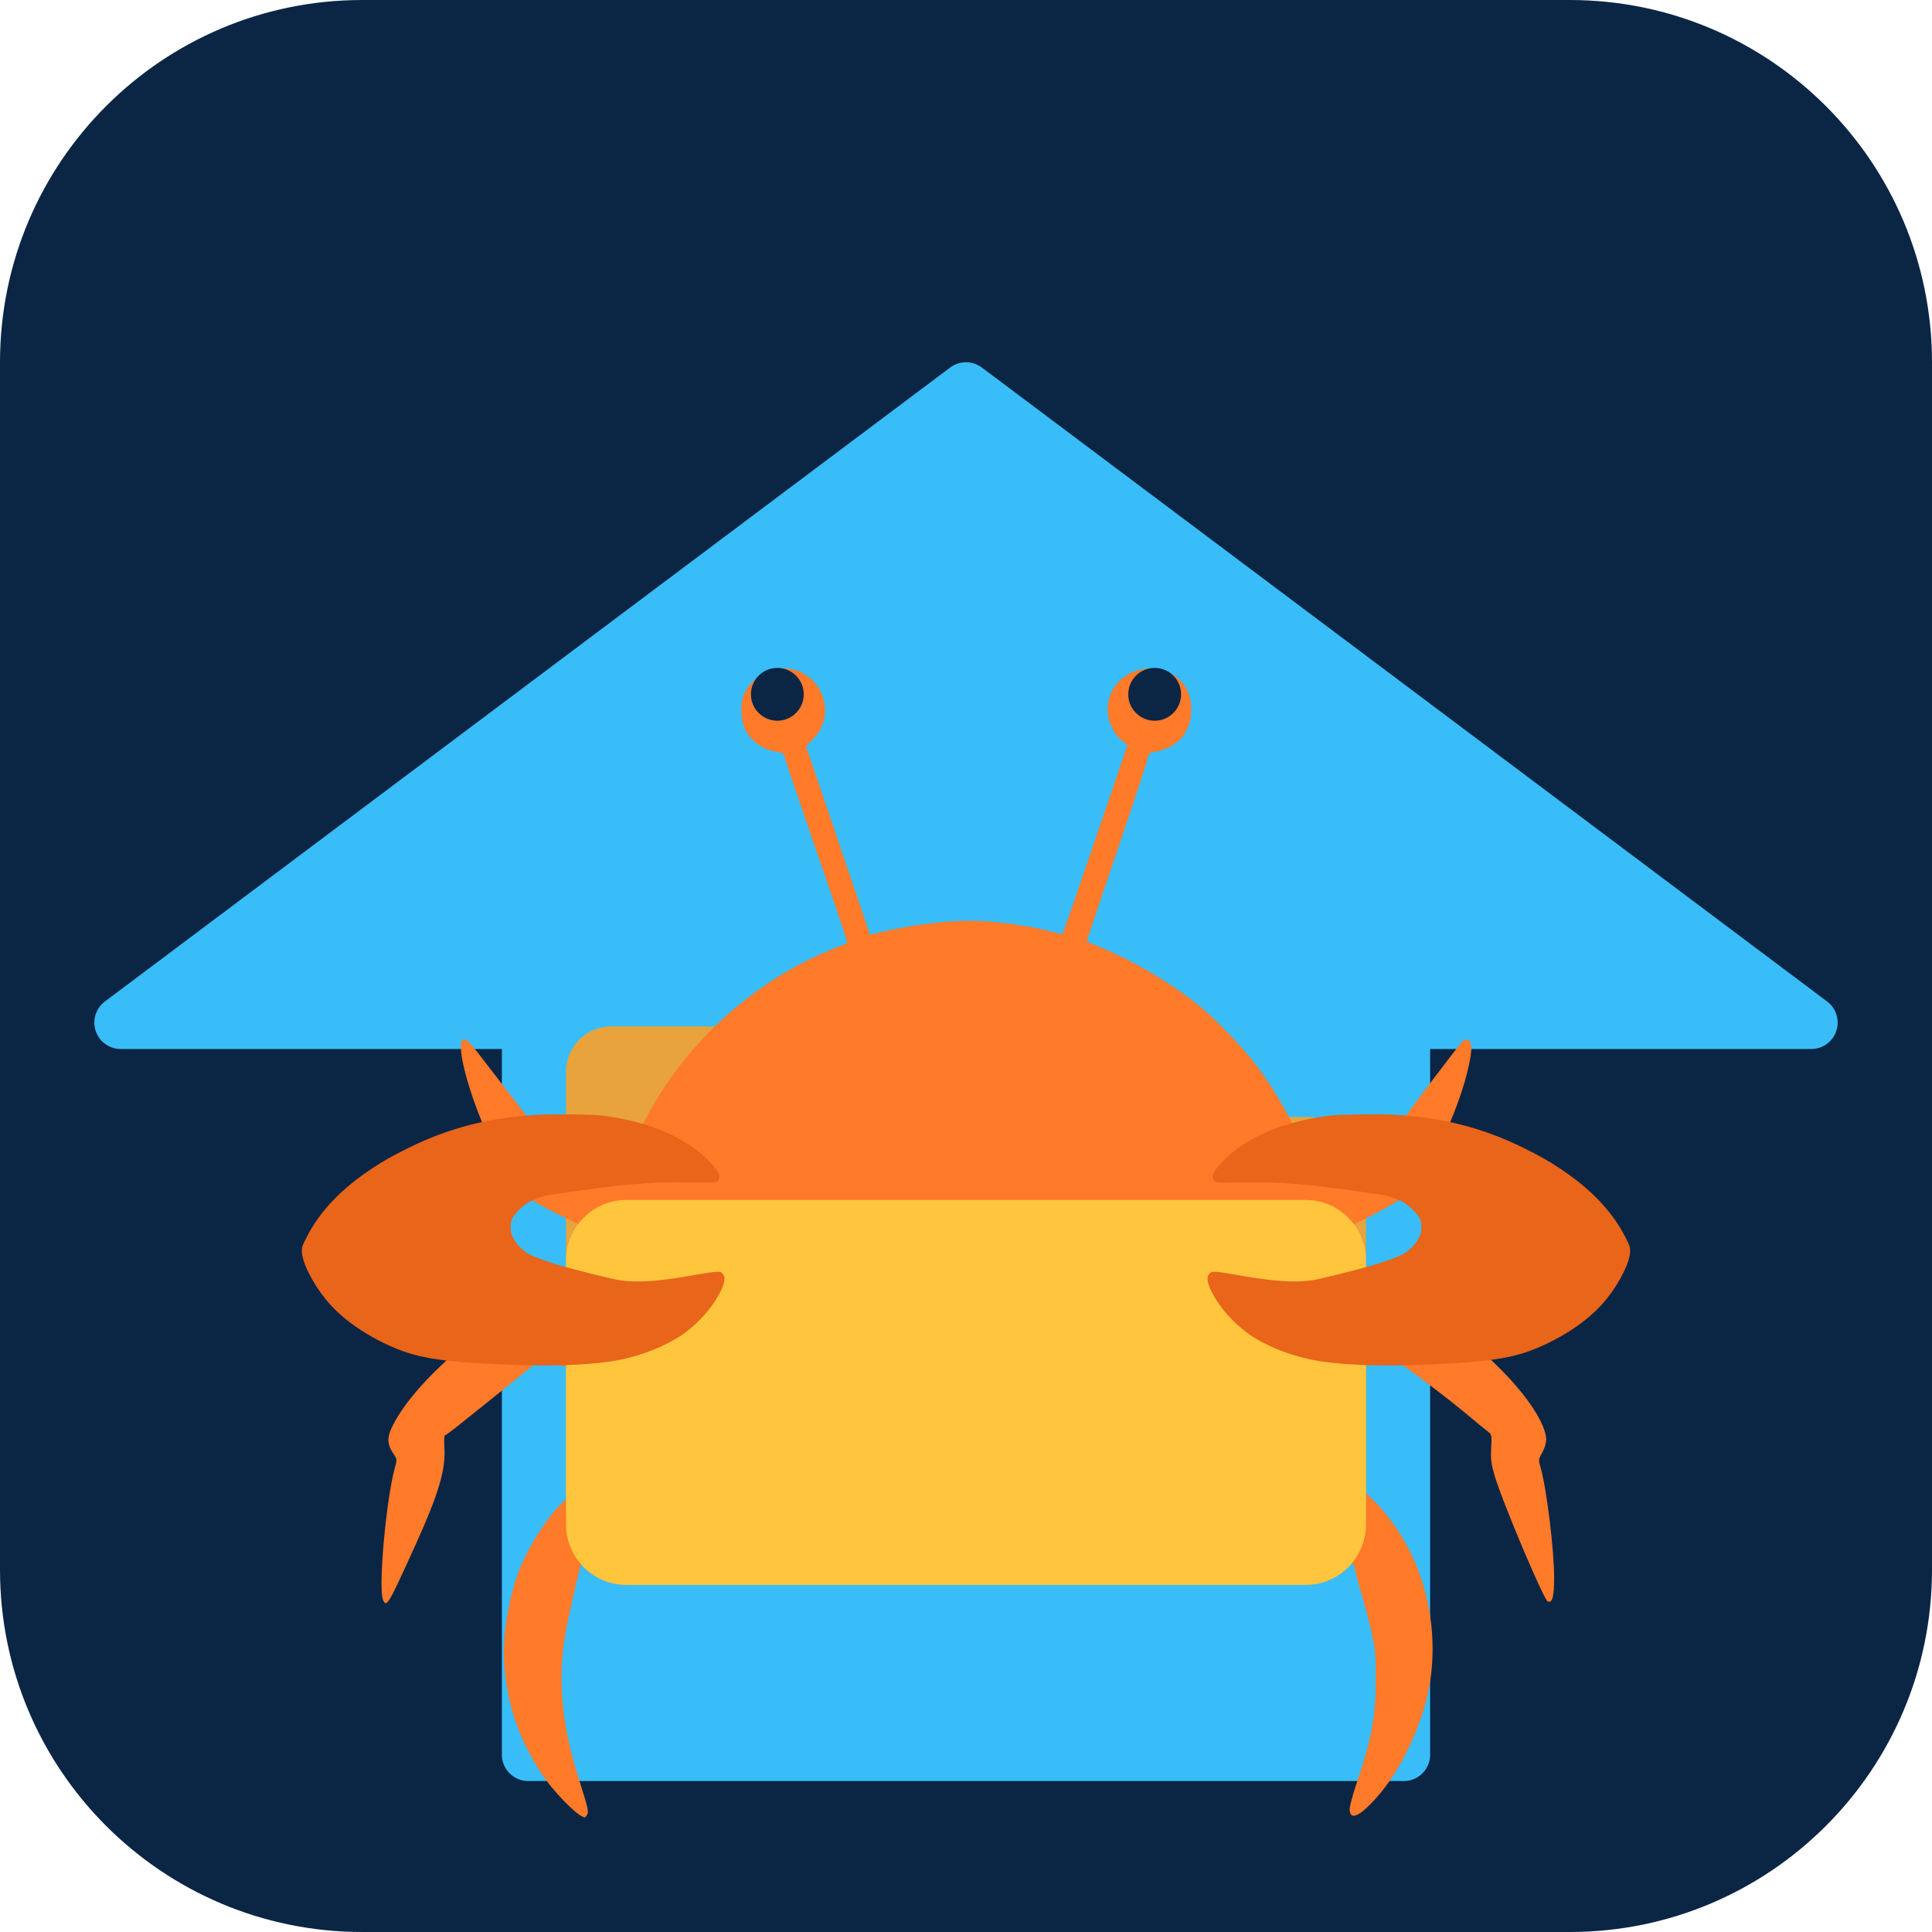
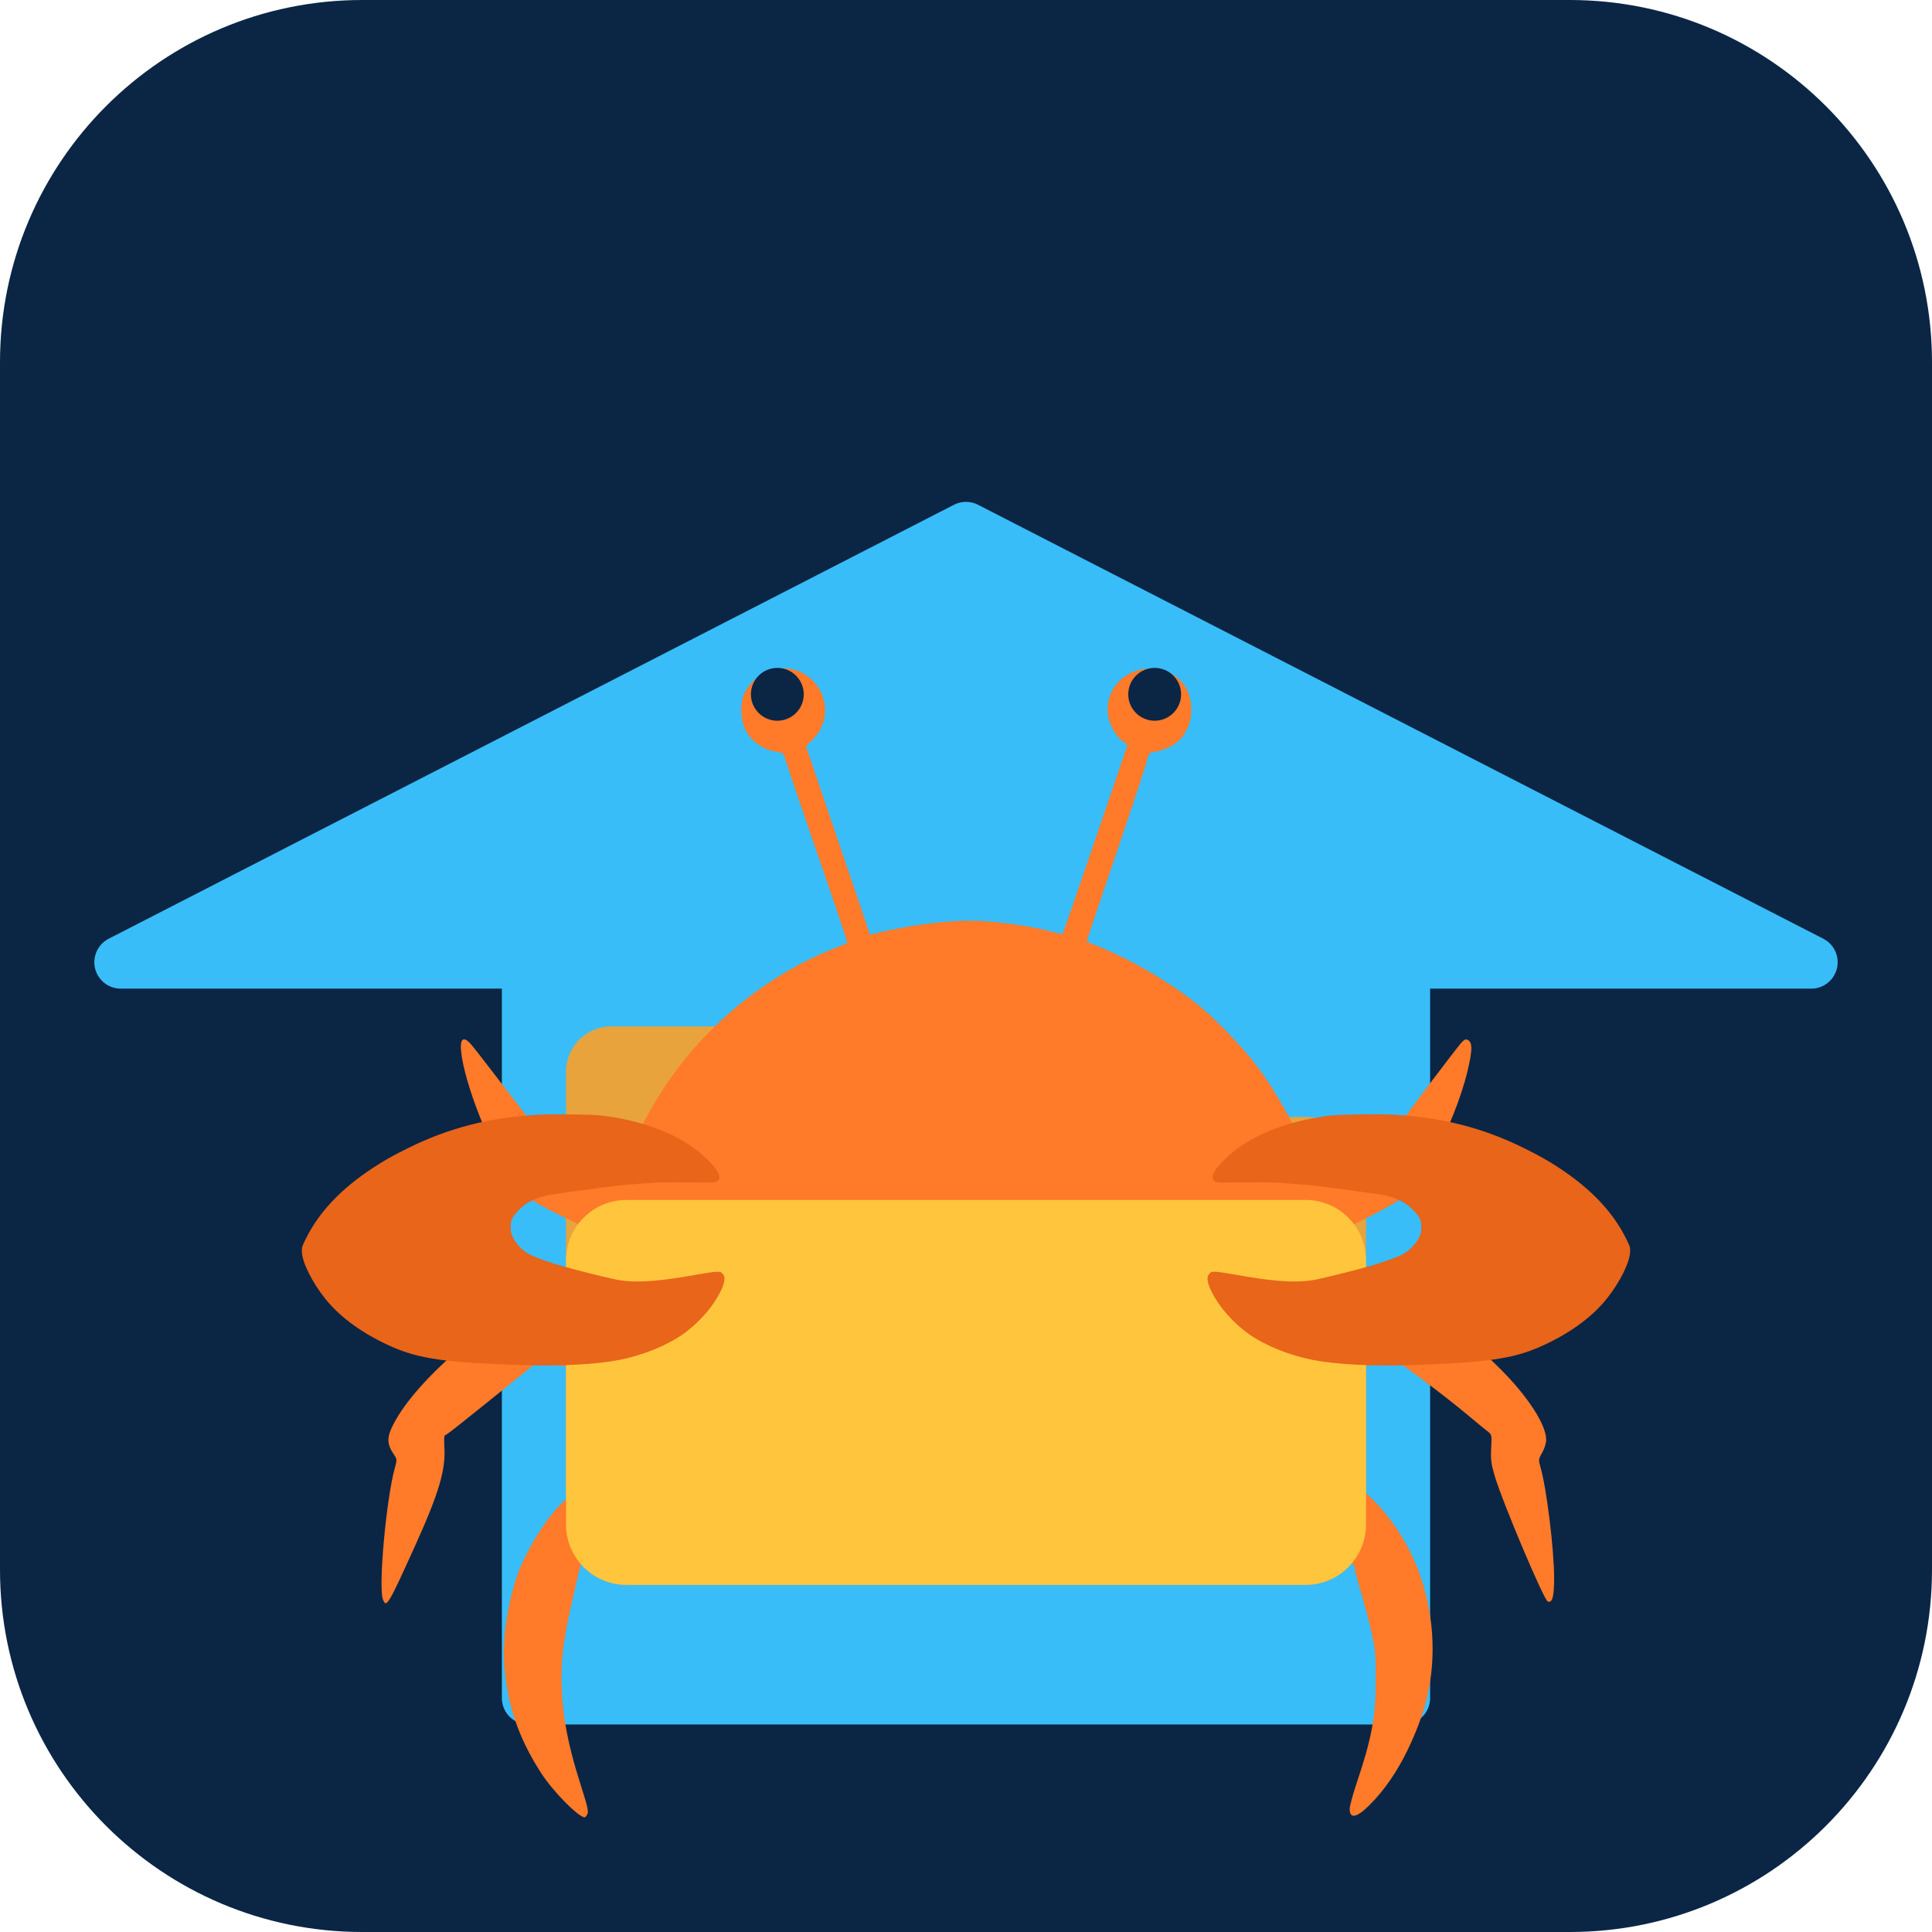
<svg xmlns="http://www.w3.org/2000/svg" viewBox="0 0 512 512" width="512" height="512">
  <rect x="0" y="0" width="512" height="512" rx="96" fill="#0B2545" />
-   <path d="M256 103 L480 271 H372 V465 H140 V271 H32 Z" fill="#38BDF8" stroke="#38BDF8" stroke-width="14" stroke-linejoin="round" />
+   <path d="M256 140 L480 255 H372 V450 H140 V255 H32 Z" fill="#38BDF8" stroke="#38BDF8" stroke-width="14" stroke-linejoin="round" />
  <rect x="150" y="272" width="92" height="40" rx="12" fill="#E8A33D" />
  <rect x="150" y="296" width="212" height="124" rx="16" fill="#E8A33D" />
  <g fill="#FF7A29" transform="translate(41.0,120.0) scale(0.42)">
    <path d="M 385.462 138.366 C 379.171 141.295, 372.670 148.536, 371.011 154.462 C 369.417 160.155, 370.091 169.384, 372.461 174.320 C 376.090 181.881, 383.914 187.478, 392.497 188.655 C 395.017 189, 397 189.805, 397 190.484 C 397 191.150, 405.365 215.951, 415.588 245.598 C 434.707 301.039, 437.365 309.029, 436.818 309.430 C 436.643 309.559, 433.800 310.711, 430.500 311.990 C 366.087 336.965, 313.856 392.911, 294.429 457.738 C 294.363 457.959, 275.367 448.061, 261.500 440.580 C 258.200 438.800, 253.025 436.357, 250 435.151 C 245.755 433.460, 243.998 432.083, 242.301 429.120 C 241.091 427.007, 235.910 419.929, 230.788 413.390 C 225.666 406.850, 217.024 395.650, 211.582 388.500 C 206.141 381.350, 200.550 374.262, 199.158 372.750 C 187.944 360.570, 193.332 391.879, 208.494 427 C 218.707 450.657, 225.407 461.394, 234.912 469.332 C 241.183 474.570, 272.891 490.027, 288.250 495.333 C 289.587 495.794, 290.002 497.066, 290.008 500.719 C 290.018 507.229, 291.548 516.507, 294.639 528.802 C 296.064 534.468, 297.065 539.223, 296.865 539.368 C 296.664 539.514, 290.200 539.240, 282.500 538.760 C 267.511 537.825, 247.349 538.411, 236.975 540.081 C 223.284 542.286, 210.353 549.727, 191 566.536 C 170.154 584.642, 155.713 601.648, 149.314 615.626 C 146.491 621.792, 146.838 626.009, 150.628 631.594 C 152.941 635.002, 152.972 635.294, 151.567 640.310 C 146.085 659.878, 141.017 715.653, 144.006 723.516 C 146.141 729.131, 147.301 727.193, 164.362 689.500 C 179.264 656.580, 183.691 641.674, 182.781 627.495 C 182.517 623.373, 182.638 620, 183.050 620 C 183.462 620, 187.584 616.962, 192.210 613.250 C 196.836 609.538, 205.319 602.753, 211.060 598.173 C 216.802 593.593, 225.853 586.280, 231.173 581.921 L 240.846 573.997 264.460 576.953 C 277.448 578.580, 294.618 580.466, 302.614 581.145 L 317.154 582.381 318.971 585.940 C 321.545 590.982, 331.523 604.808, 335.779 609.232 C 337.754 611.284, 339.174 613.113, 338.935 613.297 C 338.696 613.480, 330.721 617.537, 321.214 622.311 C 290.891 637.538, 263.891 654.938, 254.255 665.464 C 244.108 676.547, 232.734 695.965, 228.167 710 C 222.413 727.684, 219.444 748.299, 220.461 763.500 C 222.189 789.296, 229.299 810.516, 243.704 832.870 C 251.337 844.713, 267.380 861, 271.415 861 C 271.698 861, 272.411 860.101, 272.999 859.002 C 273.849 857.413, 273.043 853.808, 269.059 841.390 C 260.102 813.468, 256.639 793.916, 256.682 771.500 C 256.710 757.347, 258.484 745.638, 264.564 719.500 C 266.483 711.250, 268.250 703.585, 268.491 702.466 C 268.750 701.266, 270.793 699.527, 273.476 698.224 C 275.977 697.009, 286.612 690.397, 297.110 683.531 C 307.608 676.665, 321.891 668.157, 328.849 664.625 C 335.807 661.092, 348.047 654.887, 356.049 650.836 L 370.598 643.470 379.549 649.271 C 402.879 664.390, 434.871 677.472, 462.071 683.014 C 485.105 687.709, 520.167 689.441, 541.500 686.939 C 580.997 682.306, 615.172 670.020, 646.363 649.237 C 653.342 644.587, 657.666 642.290, 658.382 642.853 C 659.459 643.700, 664.647 646.473, 690.500 660.017 C 707.751 669.055, 732.751 684.426, 754.613 699.436 C 755.874 700.302, 756.977 702.452, 757.347 704.767 C 757.688 706.902, 759.348 713.115, 761.036 718.574 C 762.723 724.033, 765.524 734.575, 767.259 742 C 770.174 754.474, 770.416 756.868, 770.437 773.500 C 770.468 797.352, 768.037 810.718, 758.530 838.958 C 756.039 846.360, 754 853.871, 754 855.649 C 754 862.151, 758.426 861.308, 766.492 853.268 C 775.798 843.991, 783.798 832.427, 790.542 818.500 C 801.458 795.959, 806.241 776.706, 806.317 755 C 806.410 728.313, 798.661 701.559, 784.733 680.478 C 769.184 656.944, 754.138 645.561, 709.250 623.375 C 697.563 617.599, 688 612.695, 688 612.478 C 688 612.261, 691.188 608.128, 695.084 603.292 C 698.980 598.456, 703.811 591.740, 705.820 588.367 L 709.472 582.233 716.986 581.575 C 728.627 580.554, 783.374 573.959, 783.809 573.525 C 784.439 572.894, 814.562 595.480, 827 605.909 C 833.325 611.212, 839.675 616.433, 841.111 617.510 C 843.640 619.407, 843.708 619.736, 843.277 627.984 C 842.904 635.124, 843.260 637.951, 845.480 645.484 C 850.341 661.983, 876.568 724.023, 879.028 724.843 C 881.959 725.820, 883 721.812, 882.999 709.559 C 882.997 692.105, 878.237 653.429, 874.481 640.350 C 873.048 635.358, 873.079 635.066, 875.489 630.850 C 876.900 628.381, 877.981 624.891, 877.988 622.779 C 878.019 613.305, 866.398 595.344, 849.088 578.109 C 825.583 554.707, 807.960 542.774, 791.930 539.407 C 783.308 537.596, 759.702 537.090, 741.116 538.318 L 728.731 539.136 729.406 536.818 C 732.184 527.283, 735.128 512.017, 735.652 504.435 L 736.277 495.371 741.389 493.577 C 750.732 490.298, 778.394 476.259, 785.763 471.057 C 795.625 464.095, 800.293 457.750, 810.375 437.609 C 819.322 419.734, 826.445 400.196, 829.465 385.248 C 831.385 375.748, 831.211 372.147, 828.761 370.613 C 827.367 369.740, 826.546 370.018, 824.628 372.012 C 822.050 374.691, 787.478 420.457, 782.207 428.169 C 779.868 431.590, 778.145 433.016, 775.758 433.504 C 772.540 434.162, 743.599 449.626, 735.130 455.212 C 732.727 456.797, 730.670 457.960, 730.559 457.797 C 730.449 457.634, 729.815 455.050, 729.152 452.056 C 725.377 435.020, 709.458 404.776, 693.593 384.500 C 685.565 374.240, 669.933 357.989, 660.695 350.300 C 642.913 335.500, 618.065 320.704, 595.500 311.478 C 591.650 309.904, 588.351 308.515, 588.168 308.393 C 587.986 308.270, 591.514 297.444, 596.008 284.335 C 611.695 238.581, 624.748 199.461, 626.032 194.352 C 627.281 189.382, 627.467 189.182, 631.413 188.571 C 638.285 187.508, 645.704 183.296, 648.845 178.675 C 652.770 172.901, 654 168.759, 654 161.318 C 654 145.776, 642.098 135.080, 626.078 136.227 C 609.695 137.399, 598.429 151.934, 601.896 167.426 C 603.194 173.224, 607.404 179.908, 611.414 182.536 L 613.868 184.143 600.526 223.322 C 582.638 275.850, 573.194 303.140, 572.748 303.585 C 572.546 303.788, 569.257 303.076, 565.440 302.003 C 554.660 298.974, 534.798 296.042, 520.500 295.369 C 502.881 294.539, 476.355 297.768, 453.932 303.472 L 451.364 304.126 431.150 244.621 L 410.936 185.116 415.312 180.741 C 428.384 167.669, 424.127 145.822, 407 138.079 C 400.668 135.216, 391.978 135.331, 385.462 138.366" />
  </g>
  <rect x="150" y="318" width="212" height="102" rx="16" fill="#FFC53D" />
  <g fill="#E8651A" transform="translate(48.0,242.4) scale(0.1688)">
    <path d="M 560 314.076 C 483.768 318.510, 420.715 334.684, 356.694 366.225 C 333.385 377.708, 318.172 386.270, 301 397.568 C 251.168 430.355, 216.846 466.498, 196.195 507.934 C 189.792 520.783, 189.502 521.676, 189.552 528.434 C 189.676 545.154, 205.550 577.232, 226.700 603.500 C 250.292 632.801, 286.518 658.814, 331 678.393 C 373.978 697.310, 414.908 703.127, 533 707.103 C 593.897 709.153, 652.607 706.060, 688.500 698.910 C 724.745 691.690, 761.992 676.622, 787.500 658.859 C 805.650 646.221, 825.001 626.545, 836.697 608.837 C 847.111 593.069, 853 579.766, 853 572.009 C 853 567.919, 852.479 566.449, 850.077 563.766 C 847.288 560.649, 846.843 560.506, 840.327 560.629 C 836.572 560.700, 823.375 562.600, 811 564.851 C 751.886 575.603, 717.535 578.203, 689.358 574.057 C 677.568 572.323, 629.875 560.604, 597.352 551.451 C 579.354 546.386, 555.134 537.705, 546.841 533.347 C 536.604 527.968, 526.364 517.539, 521.342 507.378 C 517.738 500.085, 517.501 499.044, 517.509 490.552 C 517.517 482.525, 517.845 480.878, 520.400 476.006 C 523.819 469.485, 534.127 458.985, 542.500 453.493 C 550.506 448.242, 564.664 442.519, 574.500 440.559 C 581.318 439.200, 648.028 429.995, 683.500 425.519 C 689.550 424.755, 708.675 423.150, 726 421.951 C 753.305 420.062, 762.816 419.845, 797.420 420.324 C 840.024 420.913, 841.440 420.783, 843.970 416.055 C 847.006 410.383, 844.180 404.018, 833.067 391.500 C 798.020 352.020, 736.577 324.849, 661 315.409 C 645.952 313.529, 583.554 312.706, 560 314.076" />
  </g>
  <g fill="#E8651A" transform="translate(512,0) scale(-1,1) translate(48.0,242.4) scale(0.1688)">
    <path d="M 560 314.076 C 483.768 318.510, 420.715 334.684, 356.694 366.225 C 333.385 377.708, 318.172 386.270, 301 397.568 C 251.168 430.355, 216.846 466.498, 196.195 507.934 C 189.792 520.783, 189.502 521.676, 189.552 528.434 C 189.676 545.154, 205.550 577.232, 226.700 603.500 C 250.292 632.801, 286.518 658.814, 331 678.393 C 373.978 697.310, 414.908 703.127, 533 707.103 C 593.897 709.153, 652.607 706.060, 688.500 698.910 C 724.745 691.690, 761.992 676.622, 787.500 658.859 C 805.650 646.221, 825.001 626.545, 836.697 608.837 C 847.111 593.069, 853 579.766, 853 572.009 C 853 567.919, 852.479 566.449, 850.077 563.766 C 847.288 560.649, 846.843 560.506, 840.327 560.629 C 836.572 560.700, 823.375 562.600, 811 564.851 C 751.886 575.603, 717.535 578.203, 689.358 574.057 C 677.568 572.323, 629.875 560.604, 597.352 551.451 C 579.354 546.386, 555.134 537.705, 546.841 533.347 C 536.604 527.968, 526.364 517.539, 521.342 507.378 C 517.738 500.085, 517.501 499.044, 517.509 490.552 C 517.517 482.525, 517.845 480.878, 520.400 476.006 C 523.819 469.485, 534.127 458.985, 542.500 453.493 C 550.506 448.242, 564.664 442.519, 574.500 440.559 C 581.318 439.200, 648.028 429.995, 683.500 425.519 C 689.550 424.755, 708.675 423.150, 726 421.951 C 753.305 420.062, 762.816 419.845, 797.420 420.324 C 840.024 420.913, 841.440 420.783, 843.970 416.055 C 847.006 410.383, 844.180 404.018, 833.067 391.500 C 798.020 352.020, 736.577 324.849, 661 315.409 C 645.952 313.529, 583.554 312.706, 560 314.076" />
  </g>
  <circle cx="206" cy="184" r="7" fill="#0B2545" />
  <circle cx="306" cy="184" r="7" fill="#0B2545" />
</svg>
